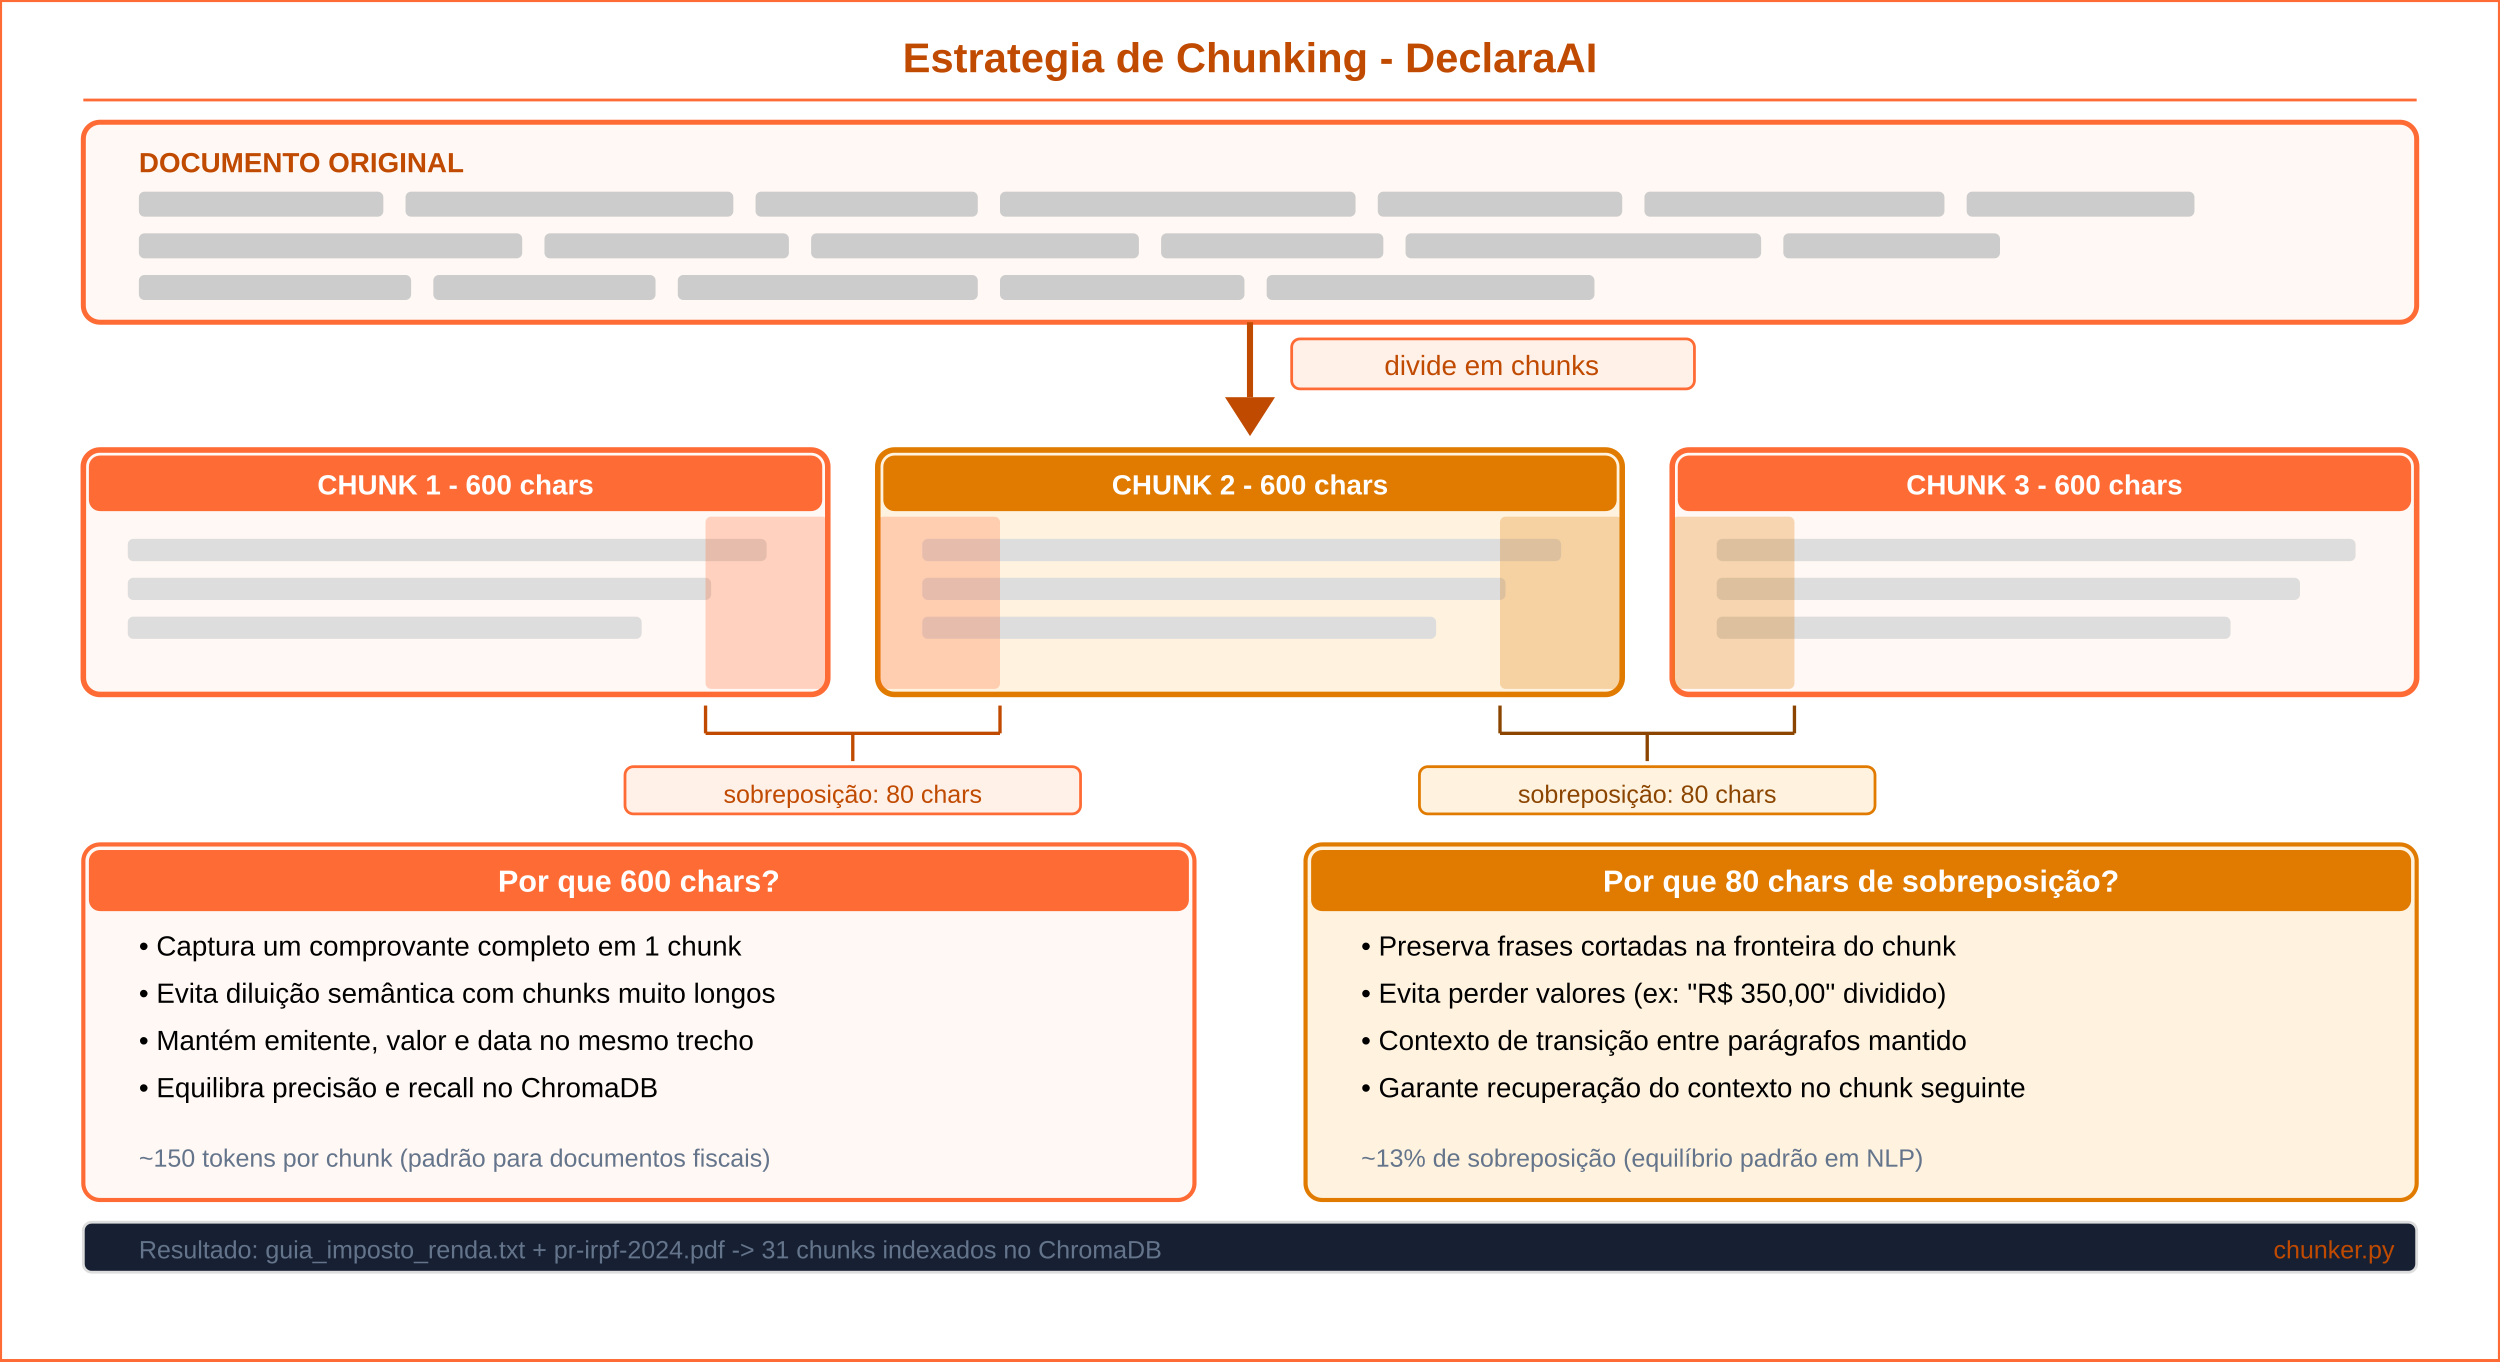
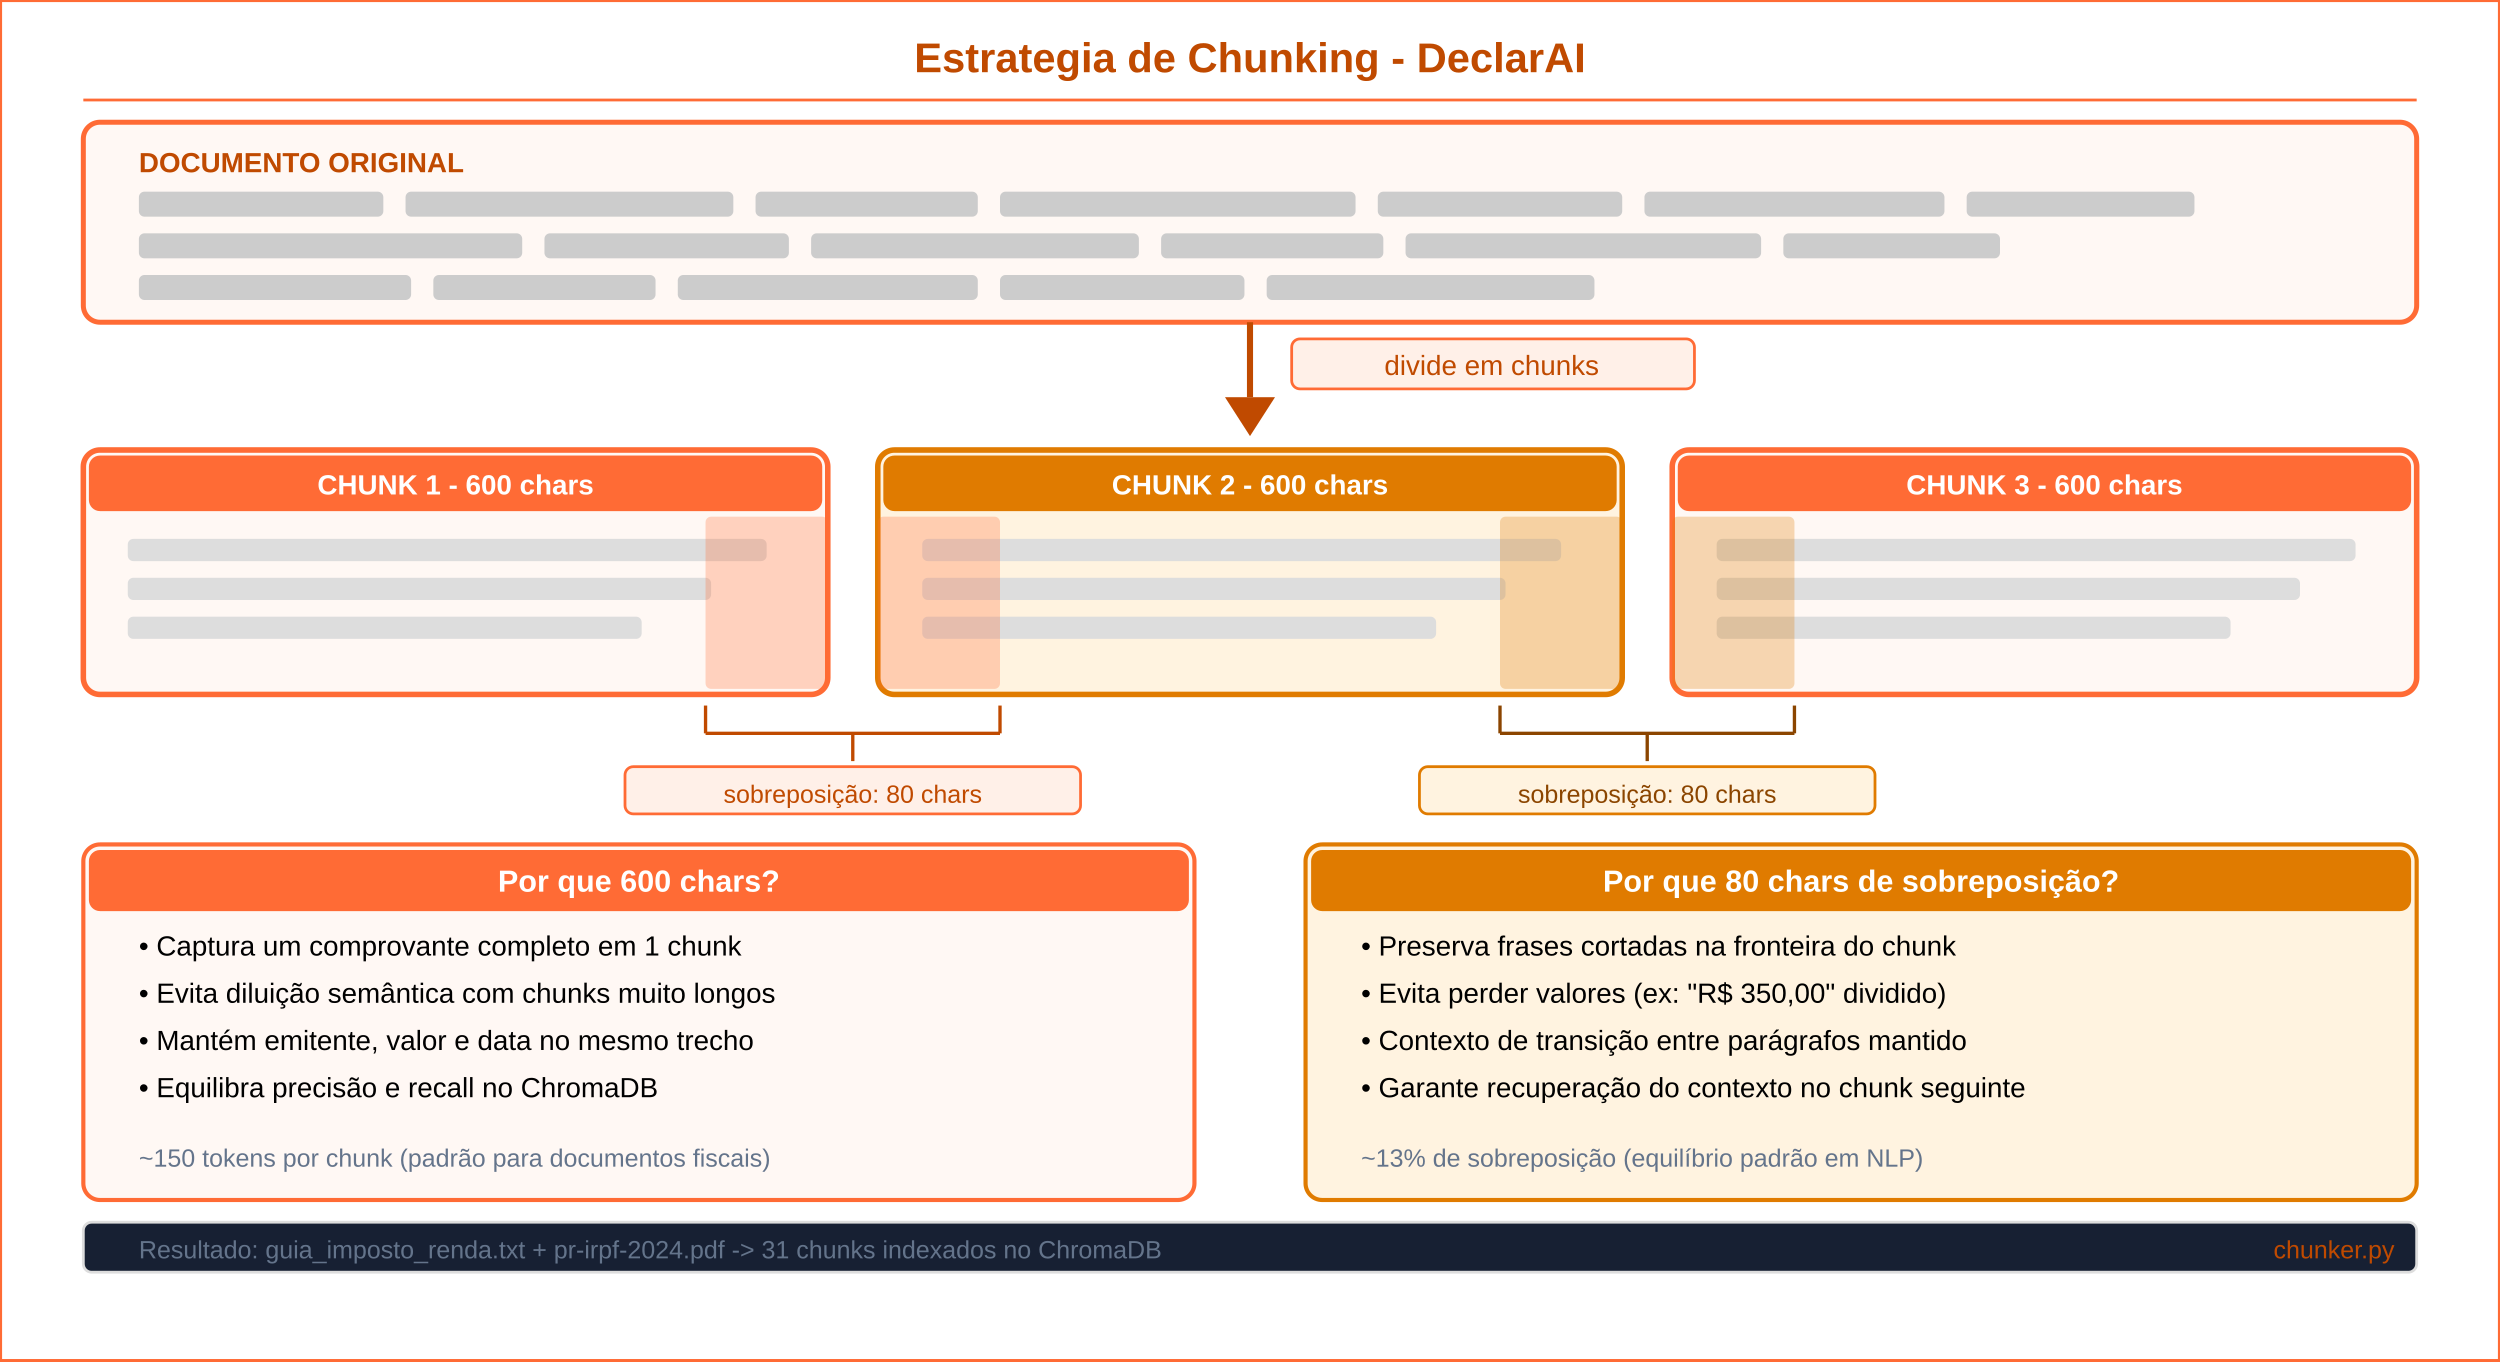
<svg xmlns="http://www.w3.org/2000/svg" viewBox="0 0 900 490" width="900" height="490">
  <rect x="0" y="0" width="900" height="490" fill="#FFFFFF" />
  <rect x="0" y="0" width="900" height="490" fill="none" stroke="#FF6B35" stroke-width="1.5" />
  <text x="450" y="26" text-anchor="middle" font-family="Arial,Helvetica,sans-serif" font-size="15" font-weight="bold" fill="#C04A00">
-     Estrategia de Chunking - DeclaraAI
+     Estrategia de Chunking - DeclarAI
  </text>
  <line x1="30" y1="36" x2="870" y2="36" stroke="#FF6B35" stroke-width="1" />
  <rect x="30" y="44" width="840" height="72" rx="6" fill="#FFF8F4" stroke="#FF6B35" stroke-width="1.8" />
  <text x="50" y="62" font-family="Arial,Helvetica,sans-serif" font-size="10" font-weight="bold" fill="#C04A00">DOCUMENTO ORIGINAL</text>
  <rect x="50" y="69" width="88" height="9" rx="2" fill="#CCCCCC" />
  <rect x="146" y="69" width="118" height="9" rx="2" fill="#CCCCCC" />
  <rect x="272" y="69" width="80" height="9" rx="2" fill="#CCCCCC" />
  <rect x="360" y="69" width="128" height="9" rx="2" fill="#CCCCCC" />
  <rect x="496" y="69" width="88" height="9" rx="2" fill="#CCCCCC" />
  <rect x="592" y="69" width="108" height="9" rx="2" fill="#CCCCCC" />
  <rect x="708" y="69" width="82" height="9" rx="2" fill="#CCCCCC" />
  <rect x="50" y="84" width="138" height="9" rx="2" fill="#CCCCCC" />
  <rect x="196" y="84" width="88" height="9" rx="2" fill="#CCCCCC" />
  <rect x="292" y="84" width="118" height="9" rx="2" fill="#CCCCCC" />
  <rect x="418" y="84" width="80" height="9" rx="2" fill="#CCCCCC" />
  <rect x="506" y="84" width="128" height="9" rx="2" fill="#CCCCCC" />
  <rect x="642" y="84" width="78" height="9" rx="2" fill="#CCCCCC" />
  <rect x="50" y="99" width="98" height="9" rx="2" fill="#CCCCCC" />
  <rect x="156" y="99" width="80" height="9" rx="2" fill="#CCCCCC" />
  <rect x="244" y="99" width="108" height="9" rx="2" fill="#CCCCCC" />
  <rect x="360" y="99" width="88" height="9" rx="2" fill="#CCCCCC" />
  <rect x="456" y="99" width="118" height="9" rx="2" fill="#CCCCCC" />
  <line x1="450" y1="116" x2="450" y2="143" stroke="#C04A00" stroke-width="2.2" />
  <polygon points="441,143 459,143 450,157" fill="#C04A00" />
  <rect x="465" y="122" width="145" height="18" rx="3" fill="#FFF0E8" stroke="#FF6B35" stroke-width="1" />
  <text x="537" y="135" text-anchor="middle" font-family="Arial,Helvetica,sans-serif" font-size="10" fill="#C04A00">divide em chunks</text>
  <rect x="30" y="162" width="268" height="88" rx="6" fill="#FFF8F4" stroke="#FF6B35" stroke-width="2" />
  <rect x="32" y="164" width="264" height="20" rx="4" fill="#FF6B35" />
  <text x="164" y="178" text-anchor="middle" font-family="Arial,Helvetica,sans-serif" font-size="10" font-weight="bold" fill="#FFFFFF">CHUNK 1 - 600 chars</text>
  <rect x="46" y="194" width="230" height="8" rx="2" fill="#DDDDDD" />
  <rect x="46" y="208" width="210" height="8" rx="2" fill="#DDDDDD" />
  <rect x="46" y="222" width="185" height="8" rx="2" fill="#DDDDDD" />
  <rect x="316" y="162" width="268" height="88" rx="6" fill="#FFF3E0" stroke="#E07B00" stroke-width="2" />
  <rect x="318" y="164" width="264" height="20" rx="4" fill="#E07B00" />
  <text x="450" y="178" text-anchor="middle" font-family="Arial,Helvetica,sans-serif" font-size="10" font-weight="bold" fill="#FFFFFF">CHUNK 2 - 600 chars</text>
  <rect x="332" y="194" width="230" height="8" rx="2" fill="#DDDDDD" />
  <rect x="332" y="208" width="210" height="8" rx="2" fill="#DDDDDD" />
  <rect x="332" y="222" width="185" height="8" rx="2" fill="#DDDDDD" />
  <rect x="602" y="162" width="268" height="88" rx="6" fill="#FFF8F4" stroke="#FF6B35" stroke-width="2" />
  <rect x="604" y="164" width="264" height="20" rx="4" fill="#FF6B35" />
  <text x="736" y="178" text-anchor="middle" font-family="Arial,Helvetica,sans-serif" font-size="10" font-weight="bold" fill="#FFFFFF">CHUNK 3 - 600 chars</text>
  <rect x="618" y="194" width="230" height="8" rx="2" fill="#DDDDDD" />
  <rect x="618" y="208" width="210" height="8" rx="2" fill="#DDDDDD" />
  <rect x="618" y="222" width="185" height="8" rx="2" fill="#DDDDDD" />
  <rect x="254" y="186" width="44" height="62" rx="2" fill="#FF6B35" fill-opacity="0.28" />
  <rect x="316" y="186" width="44" height="62" rx="2" fill="#FF6B35" fill-opacity="0.28" />
  <rect x="540" y="186" width="44" height="62" rx="2" fill="#E07B00" fill-opacity="0.28" />
  <rect x="602" y="186" width="44" height="62" rx="2" fill="#E07B00" fill-opacity="0.28" />
  <line x1="254" y1="254" x2="254" y2="264" stroke="#C04A00" stroke-width="1.2" />
  <line x1="360" y1="254" x2="360" y2="264" stroke="#C04A00" stroke-width="1.2" />
  <line x1="254" y1="264" x2="360" y2="264" stroke="#C04A00" stroke-width="1.2" />
  <line x1="307" y1="264" x2="307" y2="274" stroke="#C04A00" stroke-width="1.2" />
  <rect x="225" y="276" width="164" height="17" rx="3" fill="#FFF0E8" stroke="#FF6B35" stroke-width="1" />
  <text x="307" y="289" text-anchor="middle" font-family="Arial,Helvetica,sans-serif" font-size="9" fill="#C04A00">sobreposição: 80 chars</text>
  <line x1="540" y1="254" x2="540" y2="264" stroke="#8B4500" stroke-width="1.2" />
  <line x1="646" y1="254" x2="646" y2="264" stroke="#8B4500" stroke-width="1.2" />
  <line x1="540" y1="264" x2="646" y2="264" stroke="#8B4500" stroke-width="1.2" />
  <line x1="593" y1="264" x2="593" y2="274" stroke="#8B4500" stroke-width="1.2" />
  <rect x="511" y="276" width="164" height="17" rx="3" fill="#FFF3E0" stroke="#E07B00" stroke-width="1" />
  <text x="593" y="289" text-anchor="middle" font-family="Arial,Helvetica,sans-serif" font-size="9" fill="#8B4500">sobreposição: 80 chars</text>
  <rect x="30" y="304" width="400" height="128" rx="6" fill="#FFF8F4" stroke="#FF6B35" stroke-width="1.5" />
  <rect x="32" y="306" width="396" height="22" rx="4" fill="#FF6B35" />
  <text x="230" y="321" text-anchor="middle" font-family="Arial,Helvetica,sans-serif" font-size="11" font-weight="bold" fill="#FFFFFF">Por que 600 chars?</text>
  <text x="50" y="344" font-family="Arial,Helvetica,sans-serif" font-size="10" fill="#E2E8F0333">
    • Captura um comprovante completo em 1 chunk
  </text>
  <text x="50" y="361" font-family="Arial,Helvetica,sans-serif" font-size="10" fill="#E2E8F0333">
    • Evita diluição semântica com chunks muito longos
  </text>
  <text x="50" y="378" font-family="Arial,Helvetica,sans-serif" font-size="10" fill="#E2E8F0333">
    • Mantém emitente, valor e data no mesmo trecho
  </text>
  <text x="50" y="395" font-family="Arial,Helvetica,sans-serif" font-size="10" fill="#E2E8F0333">
    • Equilibra precisão e recall no ChromaDB
  </text>
  <text x="50" y="420" font-family="Arial,Helvetica,sans-serif" font-size="9" fill="#64748B">
    ~150 tokens por chunk (padrão para documentos fiscais)
  </text>
  <rect x="470" y="304" width="400" height="128" rx="6" fill="#FFF3E0" stroke="#E07B00" stroke-width="1.5" />
  <rect x="472" y="306" width="396" height="22" rx="4" fill="#E07B00" />
  <text x="670" y="321" text-anchor="middle" font-family="Arial,Helvetica,sans-serif" font-size="11" font-weight="bold" fill="#FFFFFF">Por que 80 chars de sobreposição?</text>
  <text x="490" y="344" font-family="Arial,Helvetica,sans-serif" font-size="10" fill="#E2E8F0333">
    • Preserva frases cortadas na fronteira do chunk
  </text>
  <text x="490" y="361" font-family="Arial,Helvetica,sans-serif" font-size="10" fill="#E2E8F0333">
    • Evita perder valores (ex: "R$ 350,00" dividido)
  </text>
  <text x="490" y="378" font-family="Arial,Helvetica,sans-serif" font-size="10" fill="#E2E8F0333">
    • Contexto de transição entre parágrafos mantido
  </text>
  <text x="490" y="395" font-family="Arial,Helvetica,sans-serif" font-size="10" fill="#E2E8F0333">
    • Garante recuperação do contexto no chunk seguinte
  </text>
  <text x="490" y="420" font-family="Arial,Helvetica,sans-serif" font-size="9" fill="#64748B">
    ~13% de sobreposição (equilíbrio padrão em NLP)
  </text>
  <rect x="30" y="440" width="840" height="18" rx="3" fill="#172033" stroke="#DDDDDD" stroke-width="1" />
  <text x="50" y="453" font-family="Arial,Helvetica,sans-serif" font-size="9" fill="#64748B">
    Resultado: guia_imposto_renda.txt + pr-irpf-2024.pdf  -&gt;  31 chunks indexados no ChromaDB
  </text>
  <text x="862" y="453" text-anchor="end" font-family="Arial,Helvetica,sans-serif" font-size="9" fill="#C04A00">chunker.py</text>
</svg>
